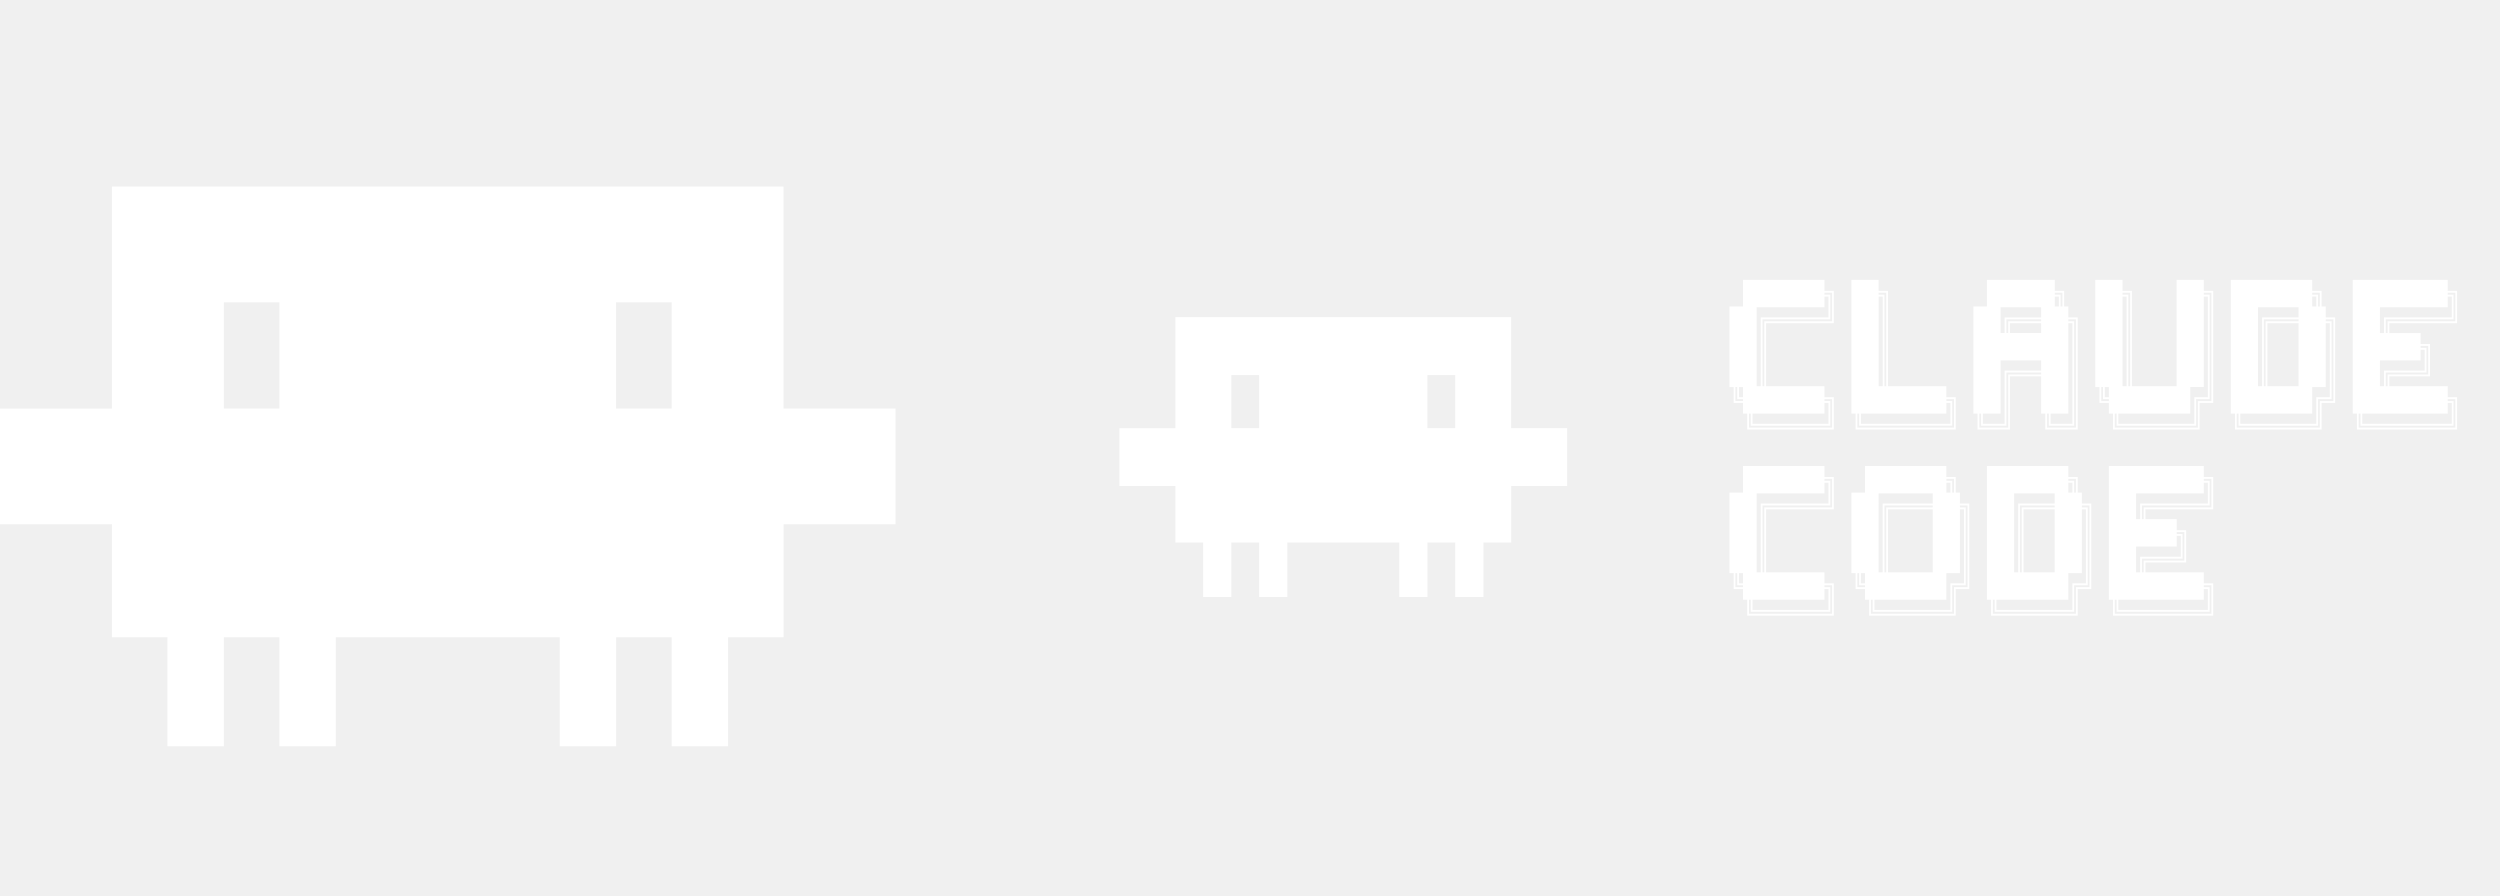
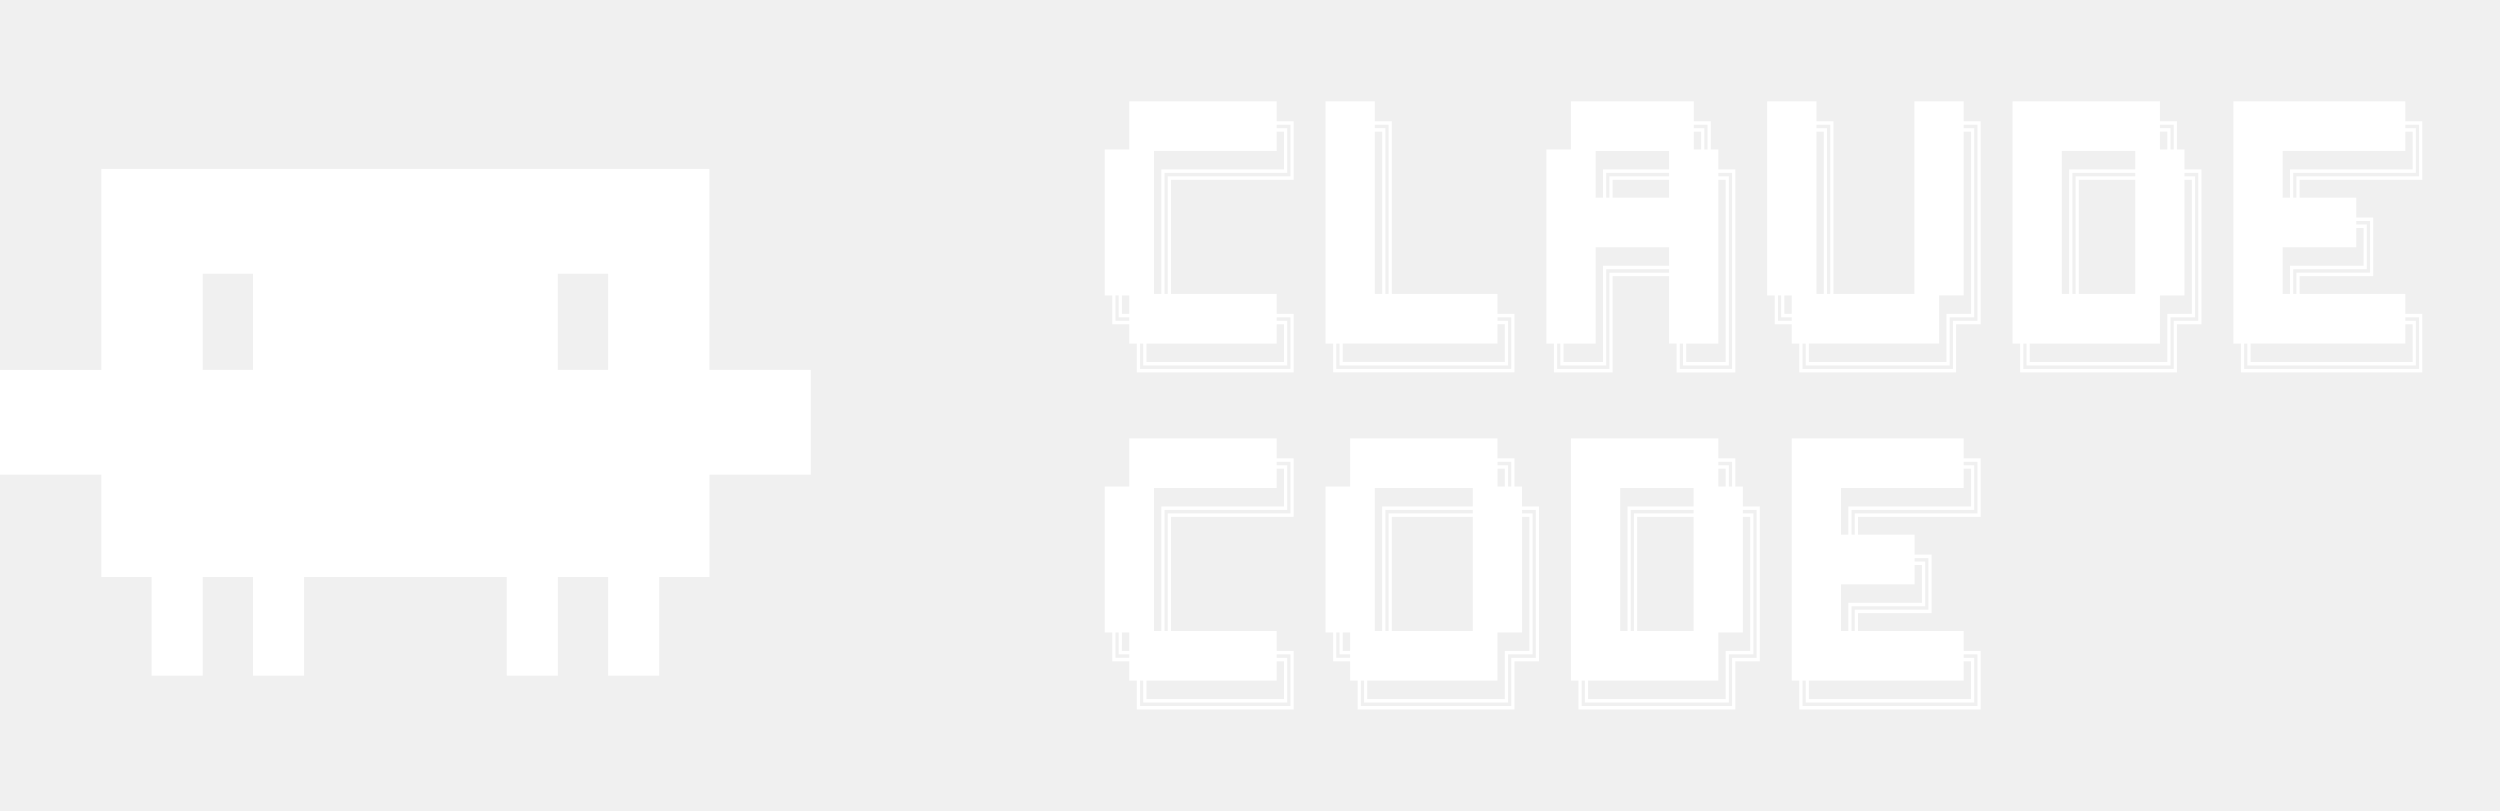
- <svg xmlns="http://www.w3.org/2000/svg" viewBox="0 0 134 48" fill="none">
-   <g fill="none" transform="translate(0 0) scale(1) translate(0 0)">
-     <g id="claude-code-combine-dark__claude-code-dark-symbol__Name=Claude Code, Type=Dark, Variant=Default">
-       <g id="claude-code-combine-dark__claude-code-dark-symbol__Claude Code / Icon">
-         <path id="claude-code-combine-dark__claude-code-dark-symbol__Claude Code / path 01" fill-rule="evenodd" clip-rule="evenodd" d="M41.996 21.898H48V28.102H42V34.158H39.026V40H36V34.158H33.026V40H30V34.158H18V40H14.976V34.158H12V40H8.974V34.158H6V28.1H0V21.9H6V10H41.996V21.898ZM12 21.898H14.976V16.204H12V21.898ZM33.02 21.898H36V16.204H33.02V21.898Z" fill="white" style="fill:white;fill-opacity:1" />
+ <svg xmlns="http://www.w3.org/2000/svg" width="74" height="24" viewBox="0 0 74 24" fill="none">
+   <g id="claude-code-combine-dark__Name=Claude Code, Type=Dark, Variant=Combine">
+     <g id="claude-code-combine-dark__Claude Code / Combination" clip-path="url(#claude-code-combine-dark__clip0_449_12273)">
+       <g id="claude-code-combine-dark__Frame">
+         <path id="claude-code-combine-dark__Claude Code / path 01" fill-rule="evenodd" clip-rule="evenodd" d="M20.998 10.949H24V14.051H21V17.079H19.513V20H18V17.079H16.513V20H15V17.079H9V20H7.488V17.079H6V20H4.487V17.079H3V14.05H0V10.95H3V5H20.998V10.949ZM6 10.949H7.488V8.102H6V10.949ZM16.51 10.949H18V8.102H16.51V10.949Z" fill="white" style="fill:white;fill-opacity:1" />
+       </g>
+       <g id="claude-code-combine-dark__Frame_2">
+         <path id="claude-code-combine-dark__Claude Code / path 02" fill-rule="evenodd" clip-rule="evenodd" d="M37.79 13.566H38.292V15.299H34.661V18.678H37.79V19.267H38.292V21H33.65V20.146H33.426V19.575H32.924V18.72H32.7V14.402H33.426V12.976H37.79V13.565V13.566ZM37.79 19.472H38.102V20.794H33.839V20.146H33.745V20.897H38.197V19.369H37.79V19.472ZM37.79 20.146H33.935V20.692H38.007V19.575H37.79V20.146ZM33.018 19.471H33.426V19.369H33.113V18.721H33.018V19.471ZM33.208 19.267H33.426V18.721H33.209L33.208 19.267ZM37.79 14.445H34.158V18.678H34.376V14.991H38.007V13.873H37.79V14.445ZM37.79 13.771H38.102V15.094H34.47V18.678H34.565V15.197H38.198V13.669H37.79L37.79 13.771ZM44.325 13.566H44.828V14.402H45.052V14.991H45.554V19.575H44.828V21H40.186V20.146H39.963V19.575H39.46V18.72H39.236V14.402H39.963V12.976H44.325V13.565V13.566ZM45.053 15.197H45.365V19.369H44.639V20.794H40.376V20.146H40.281V20.897H44.733V19.472H45.46V15.094H45.052L45.053 15.197ZM45.053 18.721H44.325V20.146H40.47V20.692H44.543V19.267H45.27V15.299H45.053V18.721ZM39.555 19.471H39.963V19.369H39.65V18.721H39.554V19.472L39.555 19.471ZM39.744 19.267H39.963V18.721H39.745L39.744 19.267ZM40.694 18.678H40.912V14.991H43.594V14.445H40.695L40.694 18.678ZM41.007 18.678H41.102V15.197H43.594V15.094H41.007V18.678ZM41.197 18.678H43.594V15.299H41.198L41.197 18.678ZM44.326 14.402H44.543V13.873H44.326V14.402ZM44.326 13.771H44.639V14.402H44.733V13.669H44.326V13.771ZM50.862 13.566H51.365V14.402H51.588V14.991H52.091V19.575H51.365V21H46.722V20.146H46.5V12.976H50.863L50.862 13.566ZM51.588 15.197H51.901V19.369H51.175V20.794H46.913V20.146H46.817V20.897H51.269V19.472H51.996V15.094H51.588V15.197ZM51.588 18.721H50.862V20.146H47.007V20.692H51.08V19.267H51.806V15.299H51.589V18.721L51.588 18.721ZM47.957 18.678H48.175V14.991H50.13V14.445H47.957V18.678ZM48.269 18.678H48.365V15.197H50.13V15.094H48.27L48.269 18.678ZM48.46 18.678H50.13V15.299H48.46V18.678ZM50.862 14.402H51.08V13.873H50.862V14.402ZM50.862 13.771H51.175V14.402H51.27V13.669H50.862V13.771ZM58.125 13.566H58.628V15.299H54.996V15.827H56.672V16.417H57.175V18.149H54.996V18.677H58.125V19.267H58.628V21H53.258V20.146H53.035V12.976H58.125V13.566ZM58.125 19.472H58.437V20.794H53.449V20.146H53.354V20.897H58.532V19.369H58.125V19.472ZM58.125 20.146H53.543V20.692H58.342V19.575H58.124V20.146H58.125ZM56.672 17.296H54.494V18.678H54.711V17.842H56.89V16.724H56.672V17.296ZM56.672 16.622H56.985V17.945H54.806V18.678H54.901V18.047H57.08V16.52H56.672V16.622ZM58.125 14.445H54.494V15.827H54.711V14.991H58.343V13.873H58.125V14.445ZM58.125 13.771H58.437V15.094H54.806V15.827H54.901V15.197H58.532V13.669H58.125V13.771ZM37.79 3V3.59H38.292V5.322H34.661V8.701H37.79V9.29H38.292V11.023H33.65V10.17H33.426V9.598H32.924V8.745H32.7V4.425H33.426V3H37.79ZM37.79 9.495H38.102V10.818H33.839V10.17H33.745V10.921H38.197V9.393H37.79V9.496V9.495ZM37.79 10.17H33.935V10.715H38.007V9.598H37.79V10.169V10.17ZM33.018 9.495H33.426V9.393H33.113V8.744H33.018V9.496V9.495ZM33.208 9.29H33.426V8.745H33.209V9.291L33.208 9.29ZM37.79 4.468H34.158V8.701H34.376V5.014H38.007V3.897H37.79V4.468ZM37.79 3.794H38.102V5.117H34.47V8.7H34.565V5.22H38.198V3.692H37.79L37.79 3.794ZM40.695 3.59H41.198V8.7H44.325V9.29H44.828V11.022H39.46V10.17H39.236V3H40.694L40.695 3.59ZM44.325 9.495H44.639V10.817H39.65V10.17H39.554V10.921H44.733V9.393H44.326V9.496L44.325 9.495ZM44.325 10.168H39.745V10.714H44.543V9.597H44.326L44.325 10.168ZM40.695 8.7H40.913V3.897H40.695V8.7ZM40.695 3.793H41.007V8.7H41.102V3.692H40.694V3.794L40.695 3.793ZM50.136 3.59H50.639V4.425H50.862V5.014H51.365V11.024H49.628V10.169H49.404V8.173H47.733V11.023H45.996V10.17H45.773V4.425H46.499V3H50.136V3.59ZM47.543 10.818H46.186V10.17H46.091V10.921H47.639V8.072H49.404V7.969H47.544V10.819L47.543 10.818ZM50.862 5.22H51.175V10.818H49.817V10.17H49.722V10.921H51.269V5.117H50.862V5.22ZM47.231 10.17H46.281V10.715H47.448V7.865H49.404V7.319H47.231V10.169V10.17ZM50.862 10.17H49.912V10.715H51.08V5.323H50.862V10.169V10.17ZM47.231 5.85H47.448V5.015H49.404V4.469H47.231V5.851V5.85ZM47.543 5.85H47.639V5.22H49.404V5.117H47.544L47.543 5.85ZM47.733 5.85H49.404V5.322H47.733V5.851V5.85ZM50.136 4.425H50.354V3.897H50.136V4.425ZM50.136 3.795H50.448V4.425H50.543V3.692H50.136V3.795ZM53.768 3.59H54.27V8.7H56.667V3H58.125V3.59H58.628V9.598H57.9V11.023H53.258V10.17H53.035V9.598H52.532V8.745H52.308V3H53.767L53.768 3.59ZM58.125 3.794H58.437V9.393H57.711V10.818H53.449V10.17H53.354V10.921H57.806V9.496H58.532V3.692H58.125V3.794ZM58.125 8.744H57.398V10.169H53.543V10.715H57.616V9.29H58.343V3.898H58.125V8.744ZM52.628 9.496H53.036V9.393H52.722V8.744H52.628V9.496ZM52.817 9.29H53.035V8.745H52.817V9.29ZM53.768 8.701H53.985V3.897H53.768V8.701ZM53.768 3.794H54.08V8.701H54.175V3.692H53.768V3.794ZM63.935 3.59H64.438V4.425H64.661V5.014H65.164V9.598H64.437V11.023H59.795V10.17H59.572V3H63.935V3.59ZM64.661 5.22H64.974V9.393H64.247V10.818H59.985V10.17H59.89V10.921H64.343V9.496H65.069V5.117H64.661V5.22ZM64.661 8.745H63.935V10.17H60.08V10.715H64.153V9.29H64.879V5.323H64.661V8.745ZM61.03 8.7H61.247V5.014H63.203V4.468H61.03V8.7ZM61.343 8.7H61.438V5.22H63.203V5.117H61.343V8.7ZM61.532 8.7H63.203V5.322H61.532V8.7ZM63.935 4.425H64.153V3.896H63.935V4.425ZM63.935 3.793H64.247V4.425H64.343V3.692H63.935V3.794V3.793ZM71.198 3.59H71.7V5.322H68.069V5.851H69.745V6.439H70.247V8.173H68.069V8.701H71.198V9.29H71.7V11.023H66.332V10.17H66.108V3H71.198V3.59ZM71.198 9.496H71.51V10.818H66.521V10.17H66.426V10.921H71.605V9.393H71.198V9.496ZM71.198 10.169H66.617V10.715H71.415V9.598H71.198V10.169ZM69.745 7.319H67.566V8.7H67.784V7.865H69.963V6.748H69.746L69.745 7.319ZM69.745 6.645H70.058V7.968H67.879V8.7H67.974V8.07H70.153V6.542H69.745V6.645ZM71.198 4.468H67.566V5.851H67.784V5.014H71.415V3.897H71.198V4.468ZM71.198 3.794H71.51V5.117H67.879V5.85H67.974V5.22H71.605V3.692H71.198V3.794Z" fill="white" style="fill:white;fill-opacity:1" />
      </g>
    </g>
  </g>
-   <g fill="none" transform="translate(60 12) scale(1) translate(0 0)">
-     <g id="claude-code-combine-dark__claude-code-dark-text__Name=Claude Code, Type=Dark, Variant=Combine">
-       <g id="claude-code-combine-dark__claude-code-dark-text__Claude Code / Combination" clip-path="url(#claude-code-combine-dark__claude-code-dark-text__clip0_449_12273)">
-         <g id="claude-code-combine-dark__claude-code-dark-text__Frame">
-           <path id="claude-code-combine-dark__claude-code-dark-text__Claude Code / path 01" fill-rule="evenodd" clip-rule="evenodd" d="M20.998 10.949H24V14.051H21V17.079H19.513V20H18V17.079H16.513V20H15V17.079H9V20H7.488V17.079H6V20H4.487V17.079H3V14.05H0V10.95H3V5H20.998V10.949ZM6 10.949H7.488V8.102H6V10.949ZM16.51 10.949H18V8.102H16.51V10.949Z" fill="white" style="fill:white;fill-opacity:1" />
-         </g>
-         <g id="claude-code-combine-dark__claude-code-dark-text__Frame_2">
-           <path id="claude-code-combine-dark__claude-code-dark-text__Claude Code / path 02" fill-rule="evenodd" clip-rule="evenodd" d="M37.79 13.566H38.292V15.299H34.661V18.678H37.79V19.267H38.292V21H33.65V20.146H33.426V19.575H32.924V18.72H32.7V14.402H33.426V12.976H37.79V13.565V13.566ZM37.79 19.472H38.102V20.794H33.839V20.146H33.745V20.897H38.197V19.369H37.79V19.472ZM37.79 20.146H33.935V20.692H38.007V19.575H37.79V20.146ZM33.018 19.471H33.426V19.369H33.113V18.721H33.018V19.471ZM33.208 19.267H33.426V18.721H33.209L33.208 19.267ZM37.79 14.445H34.158V18.678H34.376V14.991H38.007V13.873H37.79V14.445ZM37.79 13.771H38.102V15.094H34.47V18.678H34.565V15.197H38.198V13.669H37.79L37.79 13.771ZM44.325 13.566H44.828V14.402H45.052V14.991H45.554V19.575H44.828V21H40.186V20.146H39.963V19.575H39.46V18.72H39.236V14.402H39.963V12.976H44.325V13.565V13.566ZM45.053 15.197H45.365V19.369H44.639V20.794H40.376V20.146H40.281V20.897H44.733V19.472H45.46V15.094H45.052L45.053 15.197ZM45.053 18.721H44.325V20.146H40.47V20.692H44.543V19.267H45.27V15.299H45.053V18.721ZM39.555 19.471H39.963V19.369H39.65V18.721H39.554V19.472L39.555 19.471ZM39.744 19.267H39.963V18.721H39.745L39.744 19.267ZM40.694 18.678H40.912V14.991H43.594V14.445H40.695L40.694 18.678ZM41.007 18.678H41.102V15.197H43.594V15.094H41.007V18.678ZM41.197 18.678H43.594V15.299H41.198L41.197 18.678ZM44.326 14.402H44.543V13.873H44.326V14.402ZM44.326 13.771H44.639V14.402H44.733V13.669H44.326V13.771ZM50.862 13.566H51.365V14.402H51.588V14.991H52.091V19.575H51.365V21H46.722V20.146H46.5V12.976H50.863L50.862 13.566ZM51.588 15.197H51.901V19.369H51.175V20.794H46.913V20.146H46.817V20.897H51.269V19.472H51.996V15.094H51.588V15.197ZM51.588 18.721H50.862V20.146H47.007V20.692H51.08V19.267H51.806V15.299H51.589V18.721L51.588 18.721ZM47.957 18.678H48.175V14.991H50.13V14.445H47.957V18.678ZM48.269 18.678H48.365V15.197H50.13V15.094H48.27L48.269 18.678ZM48.46 18.678H50.13V15.299H48.46V18.678ZM50.862 14.402H51.08V13.873H50.862V14.402ZM50.862 13.771H51.175V14.402H51.27V13.669H50.862V13.771ZM58.125 13.566H58.628V15.299H54.996V15.827H56.672V16.417H57.175V18.149H54.996V18.677H58.125V19.267H58.628V21H53.258V20.146H53.035V12.976H58.125V13.566ZM58.125 19.472H58.437V20.794H53.449V20.146H53.354V20.897H58.532V19.369H58.125V19.472ZM58.125 20.146H53.543V20.692H58.342V19.575H58.124V20.146H58.125ZM56.672 17.296H54.494V18.678H54.711V17.842H56.89V16.724H56.672V17.296ZM56.672 16.622H56.985V17.945H54.806V18.678H54.901V18.047H57.08V16.52H56.672V16.622ZM58.125 14.445H54.494V15.827H54.711V14.991H58.343V13.873H58.125V14.445ZM58.125 13.771H58.437V15.094H54.806V15.827H54.901V15.197H58.532V13.669H58.125V13.771ZM37.79 3V3.59H38.292V5.322H34.661V8.701H37.79V9.29H38.292V11.023H33.65V10.17H33.426V9.598H32.924V8.745H32.7V4.425H33.426V3H37.79ZM37.79 9.495H38.102V10.818H33.839V10.17H33.745V10.921H38.197V9.393H37.79V9.496V9.495ZM37.79 10.17H33.935V10.715H38.007V9.598H37.79V10.169V10.17ZM33.018 9.495H33.426V9.393H33.113V8.744H33.018V9.496V9.495ZM33.208 9.29H33.426V8.745H33.209V9.291L33.208 9.29ZM37.79 4.468H34.158V8.701H34.376V5.014H38.007V3.897H37.79V4.468ZM37.79 3.794H38.102V5.117H34.47V8.7H34.565V5.22H38.198V3.692H37.79L37.79 3.794ZM40.695 3.59H41.198V8.7H44.325V9.29H44.828V11.022H39.46V10.17H39.236V3H40.694L40.695 3.59ZM44.325 9.495H44.639V10.817H39.65V10.17H39.554V10.921H44.733V9.393H44.326V9.496L44.325 9.495ZM44.325 10.168H39.745V10.714H44.543V9.597H44.326L44.325 10.168ZM40.695 8.7H40.913V3.897H40.695V8.7ZM40.695 3.793H41.007V8.7H41.102V3.692H40.694V3.794L40.695 3.793ZM50.136 3.59H50.639V4.425H50.862V5.014H51.365V11.024H49.628V10.169H49.404V8.173H47.733V11.023H45.996V10.17H45.773V4.425H46.499V3H50.136V3.59ZM47.543 10.818H46.186V10.17H46.091V10.921H47.639V8.072H49.404V7.969H47.544V10.819L47.543 10.818ZM50.862 5.22H51.175V10.818H49.817V10.17H49.722V10.921H51.269V5.117H50.862V5.22ZM47.231 10.17H46.281V10.715H47.448V7.865H49.404V7.319H47.231V10.169V10.17ZM50.862 10.17H49.912V10.715H51.08V5.323H50.862V10.169V10.17ZM47.231 5.85H47.448V5.015H49.404V4.469H47.231V5.851V5.85ZM47.543 5.85H47.639V5.22H49.404V5.117H47.544L47.543 5.85ZM47.733 5.85H49.404V5.322H47.733V5.851V5.85ZM50.136 4.425H50.354V3.897H50.136V4.425ZM50.136 3.795H50.448V4.425H50.543V3.692H50.136V3.795ZM53.768 3.59H54.27V8.7H56.667V3H58.125V3.59H58.628V9.598H57.9V11.023H53.258V10.17H53.035V9.598H52.532V8.745H52.308V3H53.767L53.768 3.59ZM58.125 3.794H58.437V9.393H57.711V10.818H53.449V10.17H53.354V10.921H57.806V9.496H58.532V3.692H58.125V3.794ZM58.125 8.744H57.398V10.169H53.543V10.715H57.616V9.29H58.343V3.898H58.125V8.744ZM52.628 9.496H53.036V9.393H52.722V8.744H52.628V9.496ZM52.817 9.29H53.035V8.745H52.817V9.29ZM53.768 8.701H53.985V3.897H53.768V8.701ZM53.768 3.794H54.08V8.701H54.175V3.692H53.768V3.794ZM63.935 3.59H64.438V4.425H64.661V5.014H65.164V9.598H64.437V11.023H59.795V10.17H59.572V3H63.935V3.59ZM64.661 5.22H64.974V9.393H64.247V10.818H59.985V10.17H59.89V10.921H64.343V9.496H65.069V5.117H64.661V5.22ZM64.661 8.745H63.935V10.17H60.08V10.715H64.153V9.29H64.879V5.323H64.661V8.745ZM61.03 8.7H61.247V5.014H63.203V4.468H61.03V8.7ZM61.343 8.7H61.438V5.22H63.203V5.117H61.343V8.7ZM61.532 8.7H63.203V5.322H61.532V8.7ZM63.935 4.425H64.153V3.896H63.935V4.425ZM63.935 3.793H64.247V4.425H64.343V3.692H63.935V3.794V3.793ZM71.198 3.59H71.7V5.322H68.069V5.851H69.745V6.439H70.247V8.173H68.069V8.701H71.198V9.29H71.7V11.023H66.332V10.17H66.108V3H71.198V3.59ZM71.198 9.496H71.51V10.818H66.521V10.17H66.426V10.921H71.605V9.393H71.198V9.496ZM71.198 10.169H66.617V10.715H71.415V9.598H71.198V10.169ZM69.745 7.319H67.566V8.7H67.784V7.865H69.963V6.748H69.746L69.745 7.319ZM69.745 6.645H70.058V7.968H67.879V8.7H67.974V8.07H70.153V6.542H69.745V6.645ZM71.198 4.468H67.566V5.851H67.784V5.014H71.415V3.897H71.198V4.468ZM71.198 3.794H71.51V5.117H67.879V5.85H67.974V5.22H71.605V3.692H71.198V3.794Z" fill="white" style="fill:white;fill-opacity:1" />
-         </g>
-       </g>
-     </g>
-     <defs>
-       <clipPath id="claude-code-combine-dark__claude-code-dark-text__clip0_449_12273">
-         <rect width="73.2" height="24" fill="white" style="fill:white;fill-opacity:1" />
-       </clipPath>
-     </defs>
-   </g>
+   <defs>
+     <clipPath id="claude-code-combine-dark__clip0_449_12273">
+       <rect width="73.2" height="24" fill="white" style="fill:white;fill-opacity:1" />
+     </clipPath>
+   </defs>
</svg>
